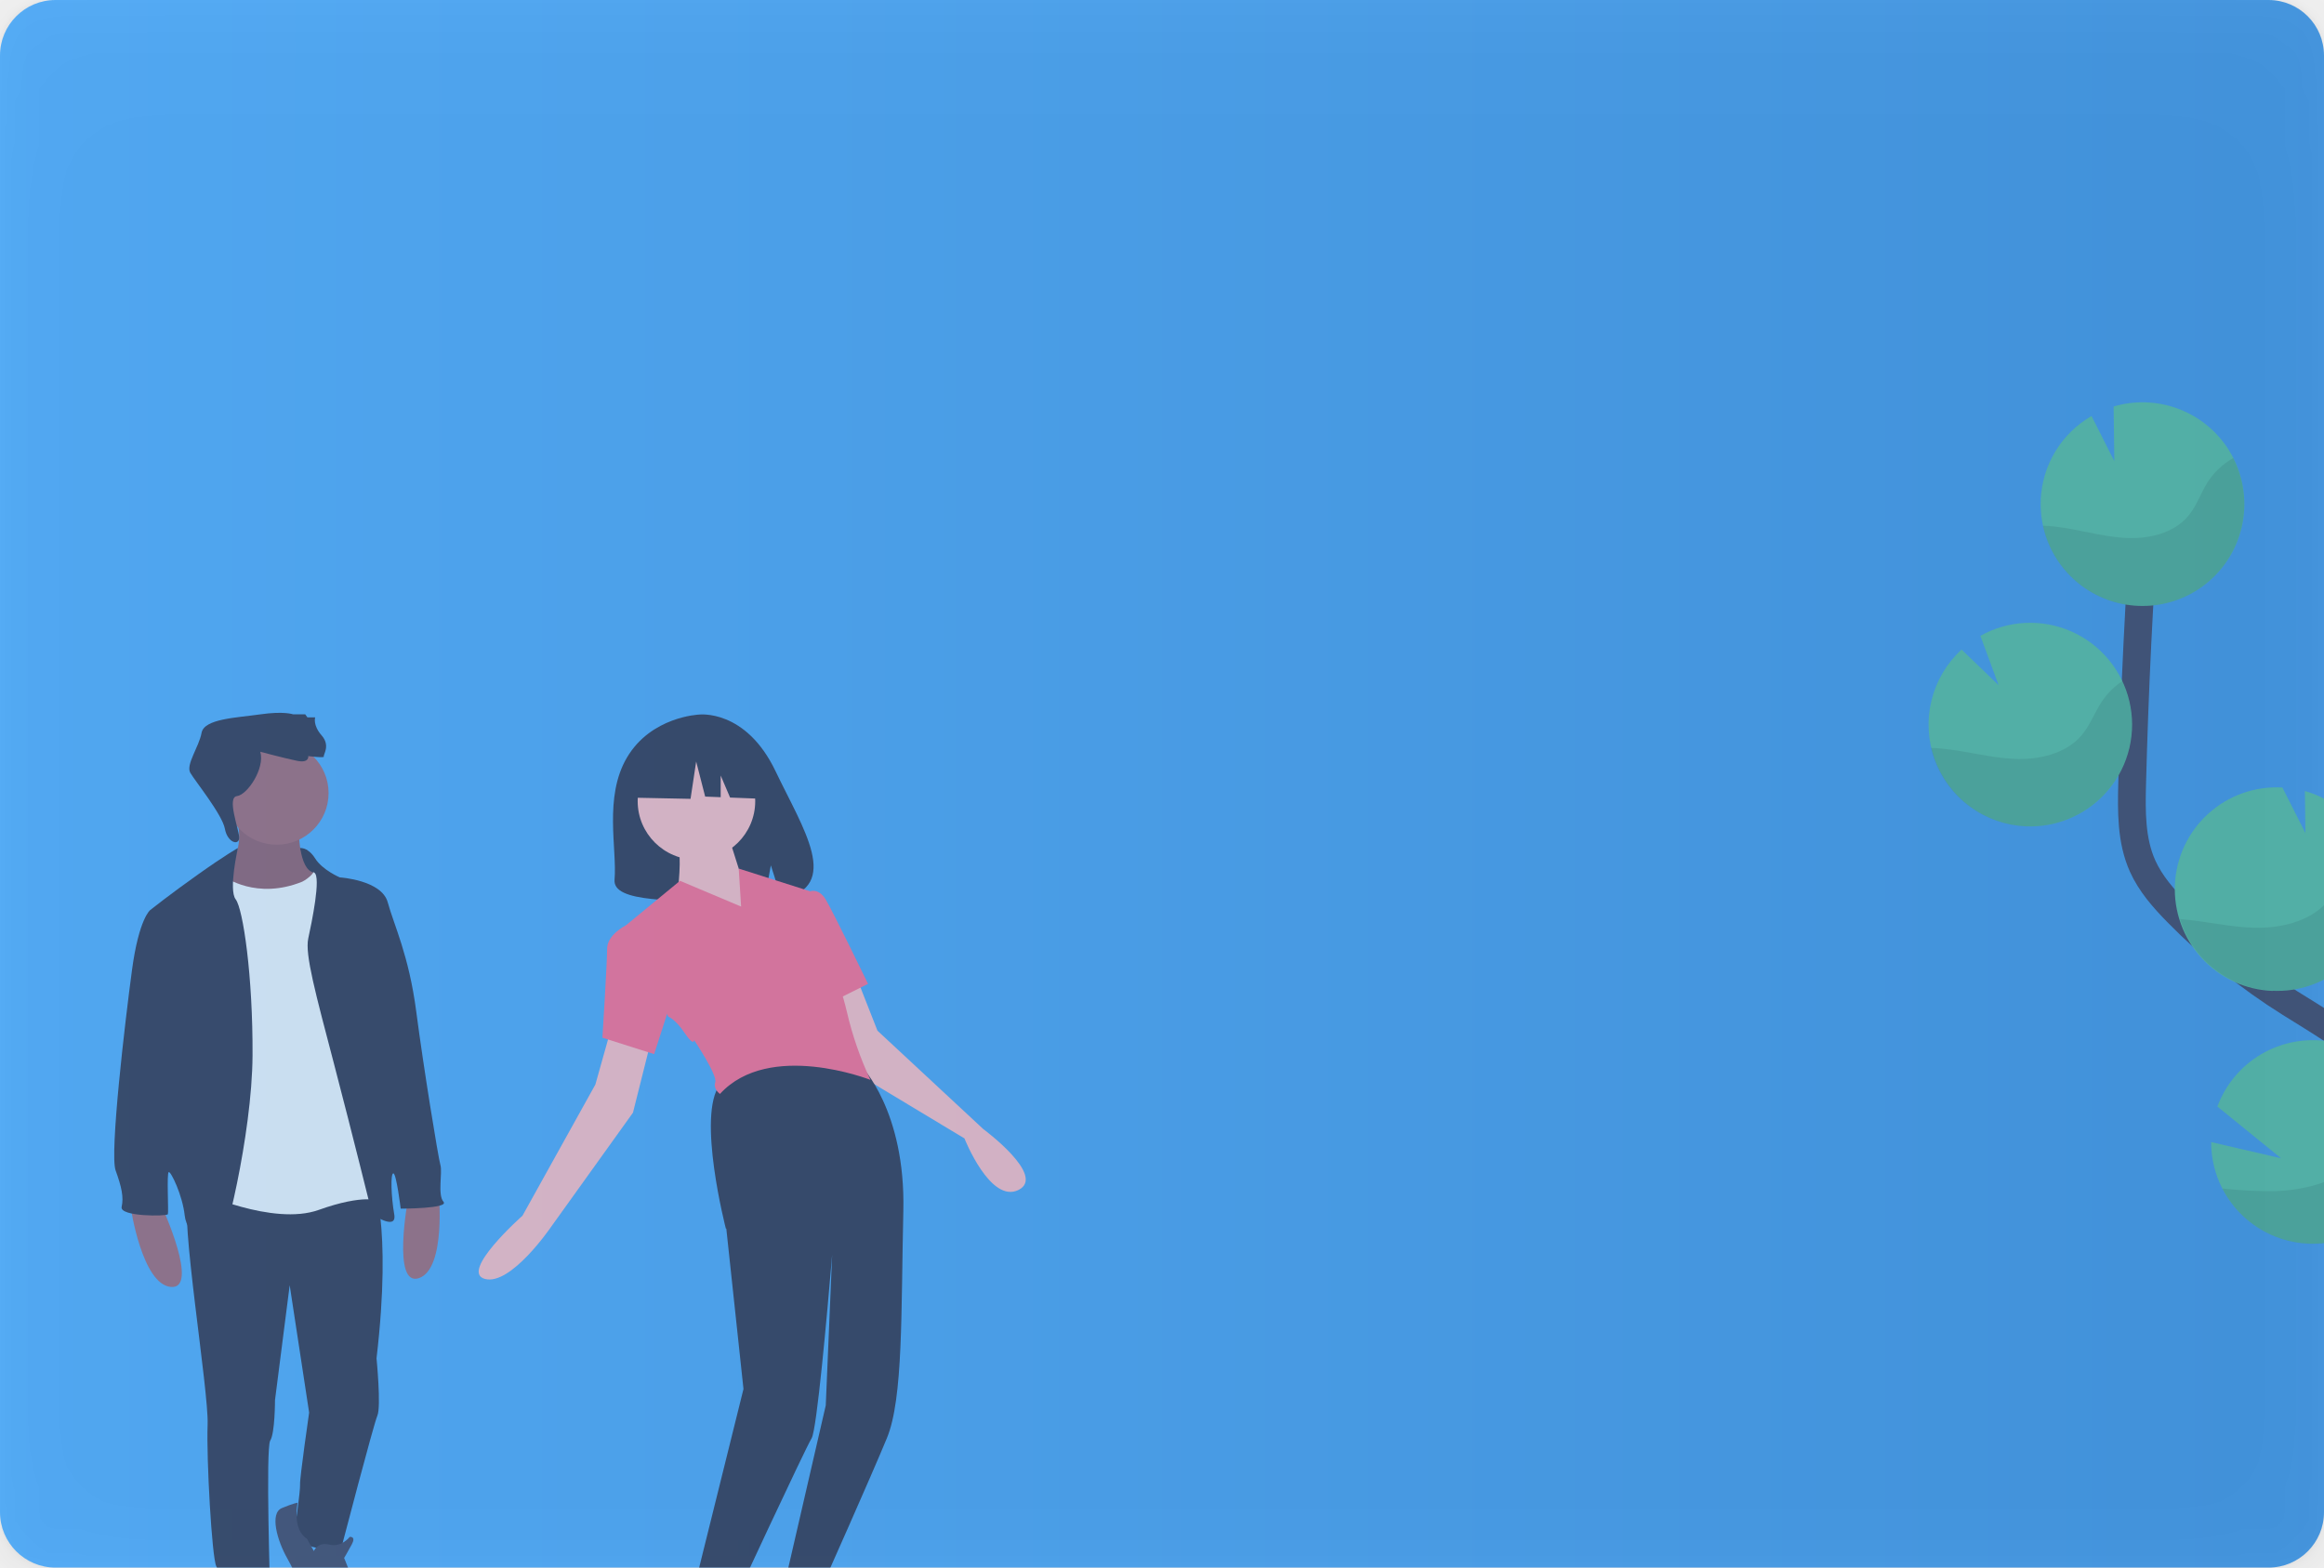
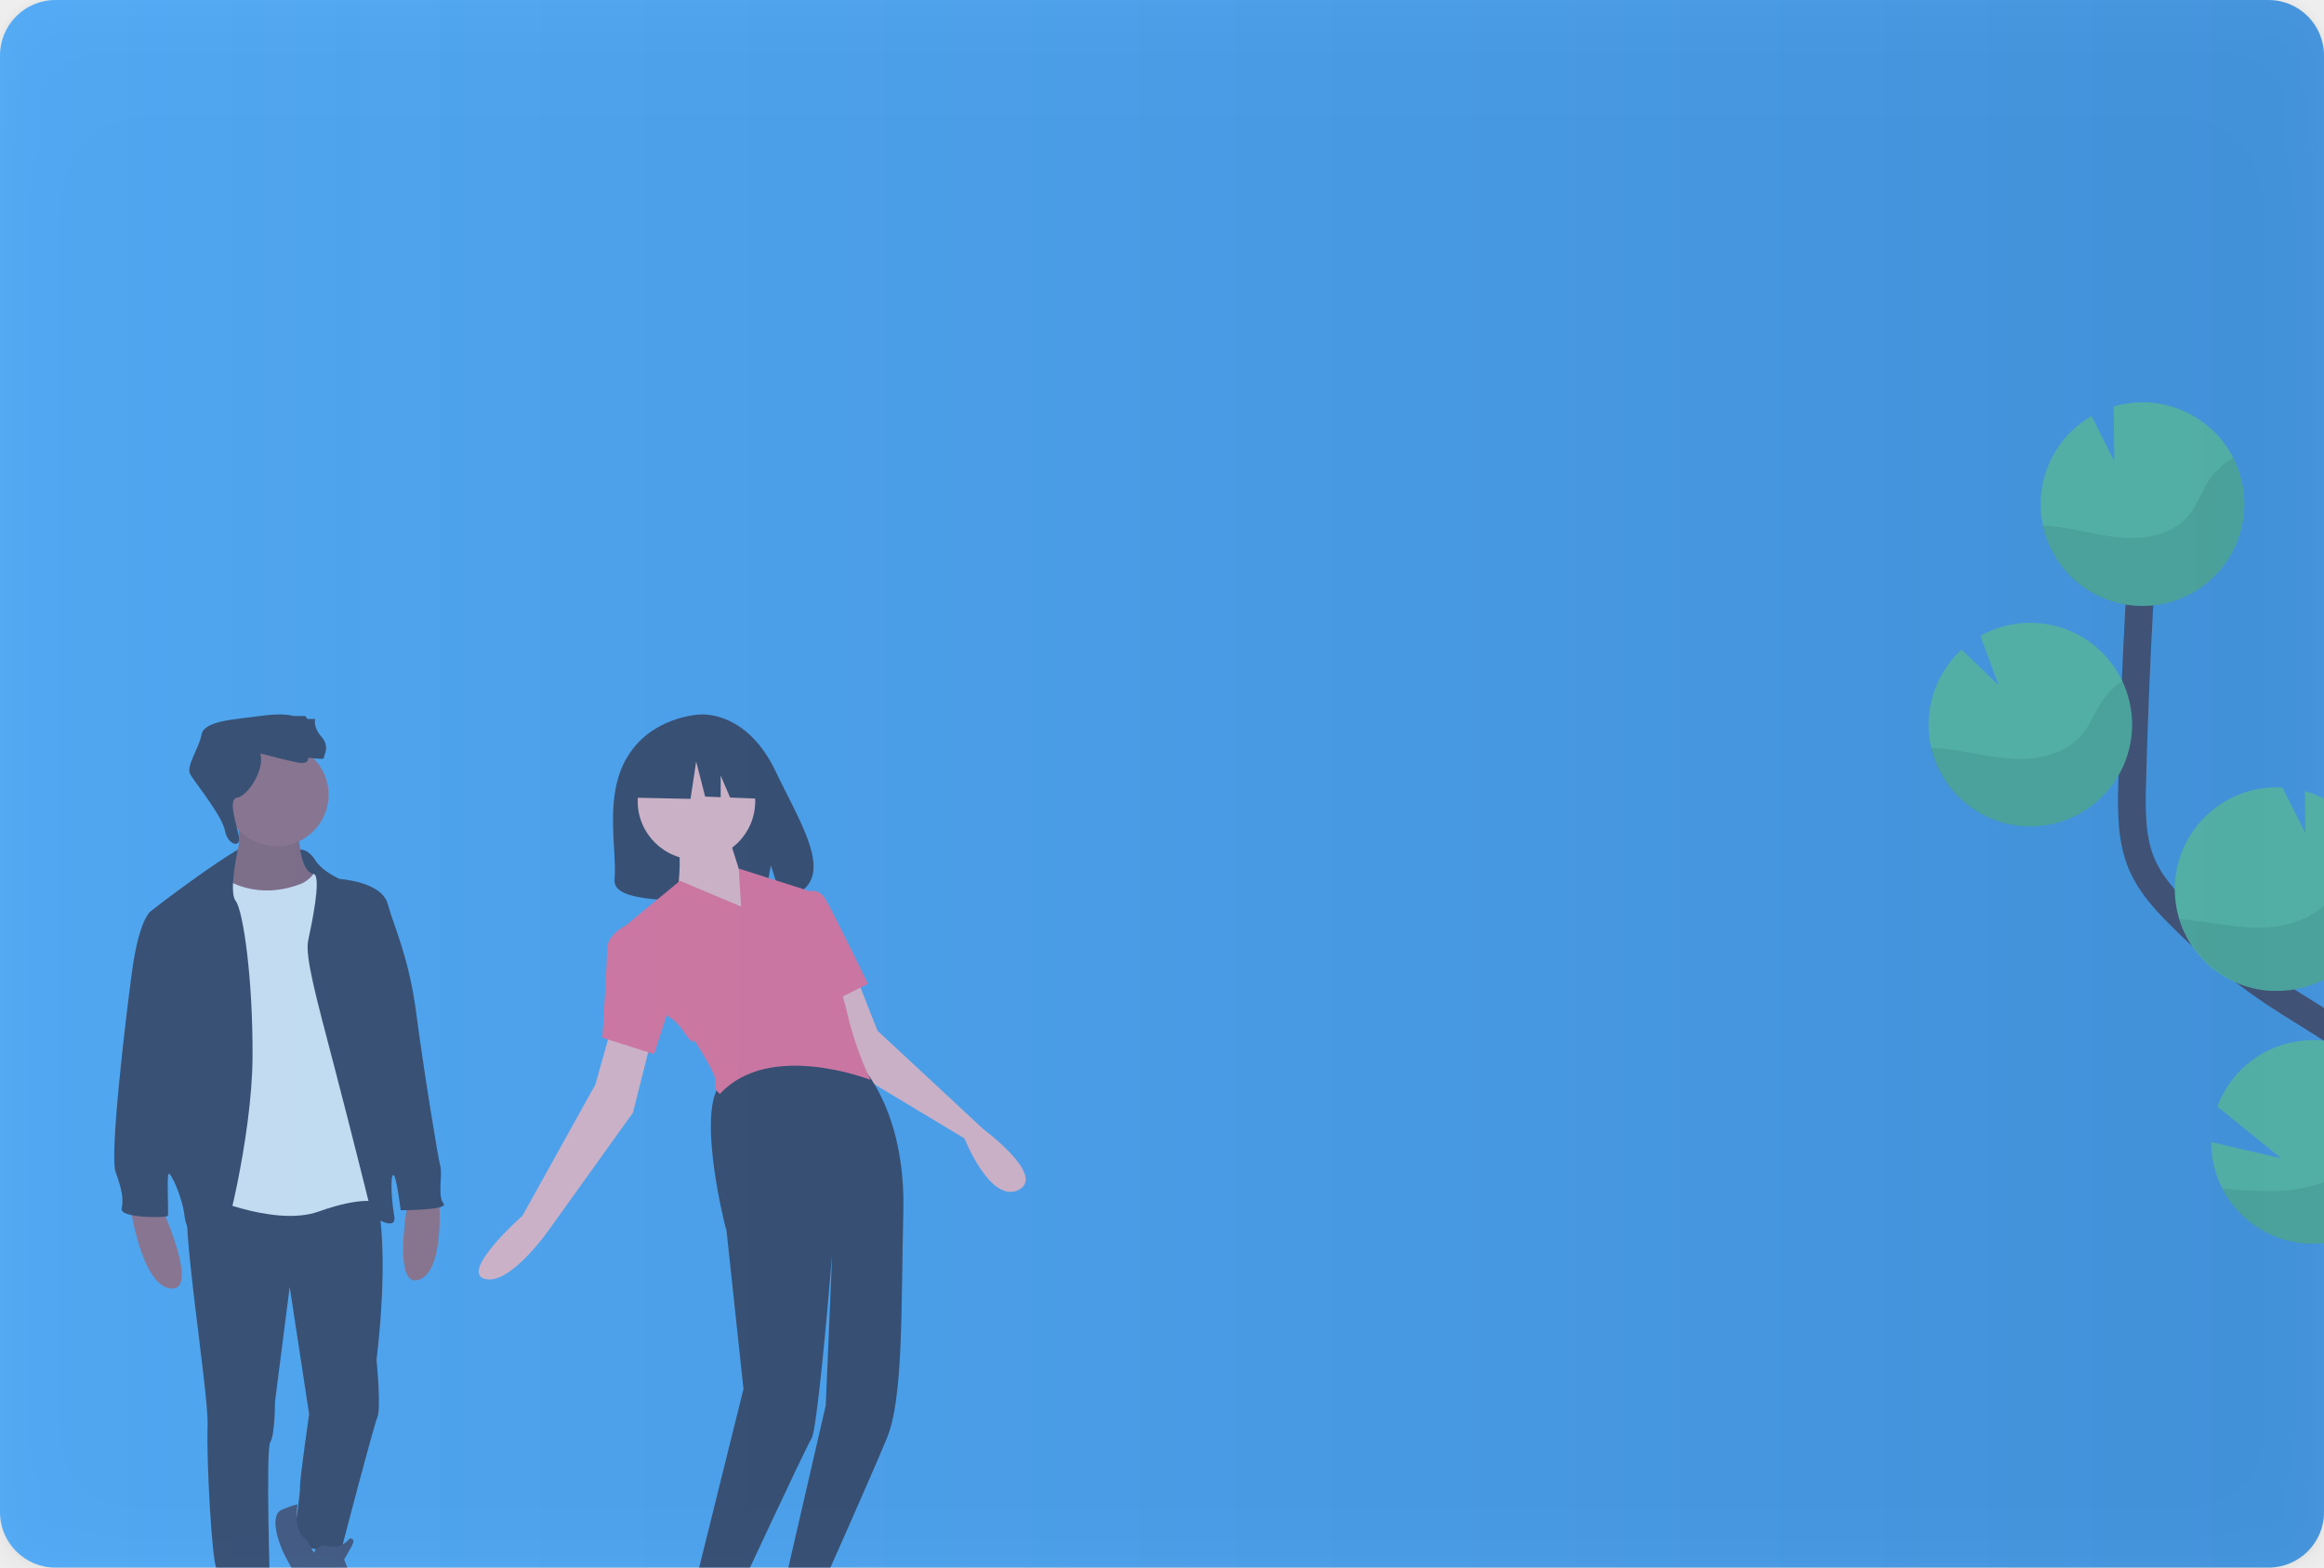
<svg xmlns="http://www.w3.org/2000/svg" width="335" height="226" viewBox="0 0 335 226" fill="none">
  <g filter="url(#filter0_ddd)">
    <rect width="335" height="226" rx="8" fill="url(#paint0_linear)" fill-opacity="0.75" />
  </g>
  <mask id="mask0" mask-type="alpha" maskUnits="userSpaceOnUse" x="0" y="0" width="335" height="226">
    <rect width="335" height="226" rx="8" fill="url(#paint1_linear)" fill-opacity="0.75" />
  </mask>
  <g mask="url(#mask0)">
    <path d="M309.316 72.7C308.349 86.1 307.693 99.519 307.347 112.955C307.242 116.978 307.196 121.171 308.85 124.853C309.999 127.406 311.882 129.545 313.851 131.547C318.738 136.533 324.199 140.924 330.12 144.626C338.106 149.62 348.095 155.179 348.246 164.59C348.351 171.152 343.396 176.514 339.34 181.653C335.284 186.791 339.754 193.853 342.864 199.615C348.91 209.91 353.4 226.6 355 211" stroke="#3F3D56" stroke-width="4" stroke-miterlimit="10" />
    <path d="M294.169 71.998C294.282 69.54 295.012 67.15 296.292 65.049C297.572 62.947 299.361 61.202 301.493 59.975L304.774 66.478L304.676 58.603C307.661 57.72 310.849 57.809 313.78 58.856C316.711 59.903 319.233 61.855 320.983 64.429C322.732 67.003 323.618 70.067 323.513 73.178C323.408 76.288 322.316 79.285 320.397 81.735C318.477 84.185 315.828 85.962 312.833 86.808C309.838 87.654 306.651 87.527 303.733 86.444C300.815 85.361 298.317 83.379 296.599 80.783C294.881 78.188 294.032 75.113 294.176 72.004L294.169 71.998Z" fill="#57B894" />
    <path d="M320.341 171.343C321.88 174.337 324.403 176.711 327.485 178.066C330.567 179.421 334.021 179.675 337.268 178.785C340.515 177.895 343.358 175.916 345.319 173.179C347.28 170.442 348.24 167.114 348.038 163.754C347.837 160.393 346.485 157.204 344.211 154.721C341.937 152.238 338.879 150.613 335.548 150.118C332.218 149.623 328.819 150.288 325.921 152.002C323.023 153.715 320.803 156.374 319.632 159.53L328.82 166.992L318.733 164.656C318.728 166.981 319.28 169.274 320.341 171.343Z" fill="#57B894" />
    <path d="M327.592 142.841C331.192 143.007 334.728 141.843 337.525 139.571C340.322 137.298 342.186 134.076 342.761 130.518C343.336 126.96 342.582 123.315 340.642 120.277C338.703 117.239 335.714 115.02 332.245 114.044L332.323 120.095L329.003 113.532H328.963C327.029 113.428 325.094 113.707 323.268 114.354C321.443 115.001 319.763 116.003 318.327 117.302C316.89 118.601 315.725 120.171 314.897 121.922C314.07 123.674 313.598 125.571 313.507 127.506C313.417 129.44 313.71 131.374 314.37 133.195C315.03 135.016 316.044 136.688 317.353 138.115C318.662 139.542 320.241 140.697 321.998 141.511C323.755 142.326 325.656 142.784 327.592 142.861V142.841Z" fill="#57B894" />
    <path d="M291.958 119.13C294.229 119.238 296.494 118.817 298.575 117.9C300.656 116.983 302.495 115.596 303.948 113.846C305.401 112.097 306.428 110.035 306.947 107.821C307.467 105.607 307.465 103.303 306.942 101.09C306.419 98.877 305.389 96.816 303.934 95.069C302.478 93.322 300.637 91.937 298.554 91.023C296.472 90.109 294.206 89.692 291.935 89.803C289.664 89.915 287.45 90.552 285.467 91.666L288.092 98.773L282.757 93.648C280.621 95.607 279.113 98.155 278.422 100.97C277.732 103.785 277.891 106.742 278.878 109.467C279.866 112.193 281.638 114.564 283.971 116.284C286.305 118.004 289.095 118.994 291.99 119.13H291.958Z" fill="#57B894" />
    <path opacity="0.1" d="M296.138 75.909C299.531 76.277 302.825 77.333 306.224 77.543C309.624 77.753 313.358 76.939 315.504 74.295C316.666 72.871 317.243 71.072 318.221 69.517C319.151 68.074 320.419 66.88 321.916 66.039C322.861 67.9 323.399 69.941 323.494 72.026C323.588 74.111 323.237 76.192 322.463 78.131C321.69 80.069 320.512 81.821 319.008 83.268C317.504 84.715 315.708 85.825 313.742 86.524C311.775 87.222 309.682 87.493 307.602 87.319C305.522 87.145 303.503 86.529 301.68 85.513C299.857 84.496 298.271 83.103 297.029 81.425C295.787 79.748 294.917 77.825 294.477 75.784C295.035 75.804 295.586 75.843 296.138 75.909Z" fill="black" />
    <path opacity="0.1" d="M291.957 119.13C294.487 119.248 297.004 118.709 299.264 117.566C301.525 116.424 303.451 114.716 304.856 112.61C306.262 110.503 307.098 108.068 307.285 105.543C307.472 103.017 307.003 100.486 305.923 98.196C304.754 98.977 303.751 99.98 302.97 101.149C301.926 102.724 301.29 104.548 300.062 105.999C297.779 108.689 293.867 109.569 290.323 109.405C286.78 109.241 283.367 108.236 279.823 107.915C279.331 107.869 278.839 107.836 278.34 107.823C279.071 110.933 280.795 113.719 283.253 115.76C285.71 117.8 288.767 118.984 291.957 119.13Z" fill="black" />
    <path opacity="0.1" d="M327.591 142.841C330.096 142.958 332.589 142.431 334.832 141.312C337.076 140.192 338.996 138.516 340.408 136.444C341.82 134.371 342.678 131.972 342.899 129.474C343.121 126.976 342.699 124.464 341.674 122.175C340.464 122.97 339.411 123.982 338.57 125.161C337.428 126.769 336.72 128.62 335.381 130.109C332.907 132.866 328.746 133.837 324.992 133.752C321.356 133.666 317.858 132.78 314.242 132.498C315.131 135.387 316.891 137.931 319.28 139.782C321.669 141.633 324.572 142.701 327.591 142.841Z" fill="black" />
    <path opacity="0.1" d="M320.341 171.343C322.056 174.688 324.989 177.248 328.535 178.495C332.081 179.742 335.971 179.581 339.402 178.046C342.833 176.51 345.545 173.717 346.978 170.241C348.411 166.766 348.456 162.873 347.104 159.366C345.893 160.159 344.807 161.128 343.881 162.24C342.484 163.94 341.565 165.869 339.944 167.451C336.945 170.398 332.101 171.612 327.79 171.73C325.302 171.743 322.815 171.614 320.341 171.343Z" fill="black" />
  </g>
  <mask id="mask1" mask-type="alpha" maskUnits="userSpaceOnUse" x="0" y="0" width="335" height="226">
-     <rect width="335" height="226" rx="8" fill="url(#paint2_linear)" fill-opacity="0.75" />
+     <rect width="335" height="226" rx="8" fill="white" />
  </mask>
  <g mask="url(#mask1)">
-     <path d="M90.372 109.219C93.858 103.298 100.756 103.022 100.756 103.022C100.756 103.022 107.478 102.159 111.79 111.175C115.809 119.58 121.356 127.694 112.683 129.662L111.117 124.762L110.146 130.027C108.912 130.116 107.673 130.137 106.435 130.09C97.147 129.789 88.302 130.179 88.587 126.829C88.965 122.377 87.017 114.915 90.372 109.219Z" fill="#2F2E41" />
-     <path d="M123.436 140.829L126.486 148.594L141.735 162.775C141.735 162.775 150.885 169.527 146.818 171.553C142.752 173.578 139.024 164.125 139.024 164.125L122.758 154.334L119.369 143.192L123.436 140.829Z" fill="#FFB8B8" />
-     <path d="M118.352 226.923L115.303 234.688H110.897L114.625 225.572L118.352 226.923Z" fill="#FFB8B8" />
-     <path d="M105.477 231.649L99.716 230.299L107.171 200.251L104.696 177.13L104.629 177.123C104.629 177.123 100.393 160.749 103.782 156.36C107.171 151.971 124.115 153.659 124.115 153.659C124.115 153.659 130.553 160.074 130.214 174.591C129.876 189.109 130.214 201.601 127.842 207.341C125.47 213.08 118.693 228.273 118.693 228.273L113.271 227.598L119.032 202.614L119.953 180.896C119.22 189.599 117.744 206.102 116.998 207.341C115.982 209.029 105.477 231.649 105.477 231.649Z" fill="#2F2E41" />
-     <path d="M88.192 147.919L85.82 156.359L75.315 175.266C75.315 175.266 66.165 183.369 69.893 184.382C73.621 185.395 79.381 176.954 79.381 176.954L91.242 160.411L94.292 148.257L88.192 147.919Z" fill="#FFB8B8" />
-     <path d="M100.392 123.948C95.713 123.948 91.92 120.169 91.92 115.507C91.92 110.846 95.713 107.067 100.392 107.067C105.071 107.067 108.864 110.846 108.864 115.507C108.864 120.169 105.071 123.948 100.392 123.948Z" fill="#FFB8B8" />
-     <path d="M104.798 119.896L106.831 126.311L110.22 133.739L97.681 128.675C97.681 128.675 98.359 123.273 97.681 121.922L104.798 119.896Z" fill="#FFB8B8" />
-     <path d="M90.227 133.401L98.021 126.986L106.831 130.7L106.486 125.222L115.887 128.213L117.337 128.674L119.37 139.141C119.37 139.141 120.725 140.154 122.081 145.893C122.863 149.266 123.999 152.548 125.47 155.684C125.47 155.684 110.898 149.945 103.782 157.71C103.782 157.71 102.765 157.035 103.104 156.022C103.443 155.009 100.054 149.945 100.054 149.945C100.054 149.945 100.054 150.957 98.698 148.932C97.343 146.906 96.326 146.568 96.326 146.568L90.227 133.401Z" fill="#FF6584" />
-     <path d="M115.302 129.688L116.783 128.499C116.783 128.499 118.013 127.999 119.03 129.688C120.047 131.376 125.13 141.842 125.13 141.842L119.03 144.881L115.302 129.688Z" fill="#FF6584" />
-     <path d="M94.971 133.064L90.226 133.401C90.226 133.401 87.515 134.752 87.515 136.778C87.515 138.803 86.838 149.607 86.838 149.607L94.293 151.971L97.343 142.517L94.971 133.064Z" fill="#FF6584" />
-     <path d="M91.913 108.648L98.729 105.06L108.14 106.528L110.087 115.17L105.24 114.983L103.886 111.808V114.931L101.649 114.844L100.351 109.789L99.54 115.17L91.589 115.007L91.913 108.648Z" fill="#2F2E41" />
-     <path d="M44.218 122.518C44.218 122.518 41.516 121.722 40.936 122.588C40.357 123.454 41.727 129.731 41.727 129.731L47.681 130.091L45.603 124.865L44.218 122.518Z" fill="#2F2E41" />
-     <path d="M23.389 174.064C23.389 174.064 28.806 185.91 24.634 185.538C20.462 185.166 18.843 174.064 18.843 174.064H23.389Z" fill="#A0616A" />
-     <path d="M58.82 172.83C58.82 172.83 56.443 185.63 60.401 184.263C64.358 182.896 63.23 171.734 63.23 171.734L58.82 172.83Z" fill="#A0616A" />
-     <path d="M43.066 119.548C43.066 119.548 43.004 125.502 45.308 125.812C47.612 126.122 44 129.285 44 129.285L39.89 130.091L33.975 129.657L31.359 126.308C31.359 126.308 35.967 124.137 33.975 117.377L43.066 119.548Z" fill="#A0616A" />
-     <path opacity="0.1" d="M43.066 119.548C43.066 119.548 43.004 125.502 45.308 125.812C47.612 126.122 44 129.285 44 129.285L39.89 130.091L33.975 129.657L31.359 126.308C31.359 126.308 35.967 124.137 33.975 117.377L43.066 119.548Z" fill="black" />
-     <path d="M53.652 169.909C53.652 169.909 56.579 176.173 54.275 195.833C54.275 195.833 54.96 202.78 54.4 204.082C53.839 205.385 49.231 223.06 49.231 223.06C49.231 223.06 43.315 224.363 42.506 220.456C42.506 220.456 43.315 214.874 43.253 214.005C43.191 213.137 44.561 203.648 44.561 203.648L41.759 185.29L39.641 201.849C39.641 201.849 39.641 206.625 38.956 207.679C38.271 208.734 38.956 229.945 38.956 229.945C38.956 229.945 40.887 233.17 37.96 233.232C35.033 233.294 32.418 233.17 32.169 231.123C31.92 229.076 31.795 227.03 31.172 225.789C30.55 224.549 29.74 210.346 29.927 205.385C30.114 200.423 25.817 174.932 27.187 172.266C28.557 169.599 53.652 169.909 53.652 169.909Z" fill="#2F2E41" />
-     <path d="M39.89 121.781C44.017 121.781 47.363 118.449 47.363 114.338C47.363 110.228 44.017 106.896 39.89 106.896C35.763 106.896 32.418 110.228 32.418 114.338C32.418 118.449 35.763 121.781 39.89 121.781Z" fill="#A0616A" />
-     <path d="M32.418 126.432C32.418 126.432 36.964 129.781 43.565 127.114C43.565 127.114 45.744 126.06 45.557 124.448C45.37 122.835 50.103 137.41 50.103 137.41L54.898 162.776L54.649 173.134C54.649 173.134 52.532 172.079 45.931 174.436C39.33 176.793 28.557 171.769 28.557 171.769L28.931 145.162L29.305 129.657L30.301 126.246C30.301 126.246 30.799 125.316 32.418 126.432Z" fill="#F2F2F2" />
-     <path d="M43.272 122.269C43.272 122.269 44.372 122.091 45.431 123.765C46.489 125.44 48.98 126.494 48.98 126.494C48.98 126.494 55.02 126.866 55.892 130.091C56.764 133.316 58.944 137.72 60.002 145.845C61.061 153.969 63.178 166.932 63.489 167.986C63.801 169.04 63.053 172.265 63.925 173.258C64.797 174.25 57.76 174.25 57.76 174.25C57.76 174.25 57.138 169.164 56.702 169.164C56.266 169.164 56.391 172.575 56.826 175.056C57.262 177.537 53.651 175.056 53.651 175.056C53.651 175.056 50.848 163.707 48.171 153.473C45.493 143.24 43.936 137.596 44.434 135.301C44.933 133.006 46.303 126.432 45.306 125.812C44.31 125.192 43.272 122.269 43.272 122.269Z" fill="#2F2E41" />
-     <path d="M34.293 122.263C34.293 122.263 32.666 123.145 28.557 126.06C24.447 128.975 21.645 131.208 21.645 131.208C21.645 131.208 20.026 132.448 19.029 139.829C18.033 147.209 15.791 166.311 16.663 168.73C17.535 171.149 17.846 172.575 17.535 174.002C17.223 175.428 24.073 175.366 24.198 175.056C24.322 174.746 24.011 169.102 24.322 168.978C24.634 168.854 26.315 172.327 26.626 175.242C26.938 178.157 30.549 180.452 31.359 180.452C32.168 180.452 36.34 163.645 36.403 152.171C36.465 140.697 35.033 131.022 33.974 129.657C32.916 128.293 34.293 122.263 34.293 122.263Z" fill="#2F2E41" />
-     <path d="M45.245 223.618C45.245 223.618 45.743 222.254 47.487 222.688C49.23 223.122 50.413 221.572 50.413 221.572C50.413 221.572 51.347 221.448 50.725 222.626C50.102 223.805 49.604 224.611 49.604 224.611C49.604 224.611 53.34 233.108 50.912 235.154C48.483 237.201 45.681 235.961 45.681 235.961C45.681 235.961 42.941 234.038 43.066 228.952C43.066 228.952 42.941 227.34 41.446 224.735C39.952 222.13 38.831 218.161 40.637 217.416C42.443 216.672 42.908 216.645 42.908 216.645C42.908 216.645 42.062 220.494 44.245 221.839L45.245 223.618Z" fill="#3F3D56" />
-     <path d="M37.524 108.384C37.524 108.384 41.011 109.314 42.817 109.687C44.623 110.059 44.436 109.004 44.436 109.004C44.436 109.004 46.802 109.314 46.678 109.066C46.553 108.818 47.674 107.516 46.366 106.027C45.058 104.539 45.432 103.422 45.432 103.422H44.311L44 102.988H42.256C42.256 102.988 40.949 102.492 37.524 102.988C34.099 103.485 29.428 103.609 29.055 105.655C28.681 107.702 26.751 110.245 27.436 111.423C28.121 112.602 32.044 117.439 32.417 119.486C32.791 121.533 34.536 121.987 34.473 120.706C34.41 119.424 32.667 114.958 34.161 114.772C35.656 114.586 38.209 110.803 37.524 108.384Z" fill="#2F2E41" />
+     <g opacity="0.7">
+       <path d="M90.372 109.219C93.858 103.298 100.756 103.022 100.756 103.022C100.756 103.022 107.478 102.159 111.79 111.175C115.809 119.58 121.356 127.694 112.683 129.662L111.117 124.762L110.146 130.027C108.912 130.116 107.673 130.137 106.435 130.09C97.147 129.789 88.302 130.179 88.587 126.829C88.965 122.377 87.017 114.915 90.372 109.219Z" fill="#2F2E41" />
+       <path d="M123.436 140.829L126.486 148.594L141.735 162.775C141.735 162.775 150.885 169.527 146.818 171.553C142.752 173.578 139.024 164.125 139.024 164.125L122.758 154.334L119.369 143.192L123.436 140.829Z" fill="#FFB8B8" />
+       <path d="M118.352 226.923L115.303 234.688H110.897L114.625 225.572L118.352 226.923Z" fill="#FFB8B8" />
+       <path d="M105.477 231.649L99.716 230.299L107.171 200.251L104.696 177.13L104.629 177.123C104.629 177.123 100.393 160.749 103.782 156.36C107.171 151.971 124.115 153.659 124.115 153.659C124.115 153.659 130.553 160.074 130.214 174.591C129.876 189.109 130.214 201.601 127.842 207.341C125.47 213.08 118.693 228.273 118.693 228.273L113.271 227.598L119.032 202.614L119.953 180.896C119.22 189.599 117.744 206.102 116.998 207.341C115.982 209.029 105.477 231.649 105.477 231.649Z" fill="#2F2E41" />
+       <path d="M88.192 147.919L85.82 156.359L75.315 175.266C75.315 175.266 66.165 183.369 69.893 184.382C73.621 185.395 79.381 176.954 79.381 176.954L91.242 160.411L94.292 148.257L88.192 147.919Z" fill="#FFB8B8" />
+       <path d="M100.392 123.948C95.713 123.948 91.92 120.169 91.92 115.507C91.92 110.846 95.713 107.067 100.392 107.067C105.071 107.067 108.864 110.846 108.864 115.507C108.864 120.169 105.071 123.948 100.392 123.948Z" fill="#FFB8B8" />
+       <path d="M104.798 119.896L106.831 126.311L110.22 133.739L97.681 128.675C97.681 128.675 98.359 123.273 97.681 121.922L104.798 119.896Z" fill="#FFB8B8" />
+       <path d="M90.227 133.401L98.021 126.986L106.831 130.7L106.486 125.222L115.887 128.213L117.337 128.674L119.37 139.141C119.37 139.141 120.725 140.154 122.081 145.893C122.863 149.266 123.999 152.548 125.47 155.684C125.47 155.684 110.898 149.945 103.782 157.71C103.782 157.71 102.765 157.035 103.104 156.022C103.443 155.009 100.054 149.945 100.054 149.945C100.054 149.945 100.054 150.957 98.698 148.932C97.343 146.906 96.326 146.568 96.326 146.568L90.227 133.401Z" fill="#FF6584" />
+       <path d="M115.302 129.688L116.783 128.499C116.783 128.499 118.013 127.999 119.03 129.688C120.047 131.376 125.13 141.842 125.13 141.842L119.03 144.881L115.302 129.688Z" fill="#FF6584" />
+       <path d="M94.971 133.064L90.226 133.401C90.226 133.401 87.515 134.752 87.515 136.778C87.515 138.803 86.838 149.607 86.838 149.607L94.293 151.971L97.343 142.517L94.971 133.064Z" fill="#FF6584" />
+       <path d="M91.913 108.648L98.729 105.06L108.14 106.528L110.087 115.17L105.24 114.983L103.886 111.808V114.931L101.649 114.844L100.351 109.789L99.54 115.17L91.589 115.007L91.913 108.648Z" fill="#2F2E41" />
+     </g>
+     <g opacity="0.7">
+       <path d="M44.218 122.75C44.218 122.75 41.516 121.954 40.936 122.82C40.357 123.686 41.727 129.963 41.727 129.963L47.681 130.323L45.603 125.097L44.218 122.75Z" fill="#2F2E41" />
+       <path d="M23.389 174.296C23.389 174.296 28.806 186.142 24.634 185.77C20.462 185.398 18.843 174.296 18.843 174.296H23.389Z" fill="#A0616A" />
+       <path d="M58.82 173.062C58.82 173.062 56.443 185.862 60.401 184.495C64.358 183.128 63.23 171.966 63.23 171.966L58.82 173.062Z" fill="#A0616A" />
+       <path d="M43.066 119.78C43.066 119.78 43.004 125.734 45.308 126.044C47.612 126.354 44 129.517 44 129.517L39.89 130.324L33.975 129.889L31.359 126.54C31.359 126.54 35.967 124.37 33.975 117.609L43.066 119.78Z" fill="#A0616A" />
+       <path opacity="0.1" d="M43.066 119.78C43.066 119.78 43.004 125.734 45.308 126.044C47.612 126.354 44 129.517 44 129.517L39.89 130.324L33.975 129.889L31.359 126.54C31.359 126.54 35.967 124.37 33.975 117.609L43.066 119.78Z" fill="black" />
+       <path d="M53.652 170.141C53.652 170.141 56.579 176.405 54.275 196.066C54.275 196.066 54.96 203.012 54.4 204.314C53.839 205.617 49.231 223.293 49.231 223.293C49.231 223.293 43.315 224.595 42.506 220.688C42.506 220.688 43.315 215.106 43.253 214.238C43.191 213.369 44.561 203.88 44.561 203.88L41.759 185.522L39.641 202.082C39.641 202.082 39.641 206.857 38.956 207.912C38.271 208.966 38.956 230.177 38.956 230.177C38.956 230.177 40.887 233.402 37.96 233.464C35.033 233.526 32.418 233.402 32.169 231.355C31.92 229.309 31.795 227.262 31.172 226.022C30.55 224.781 29.74 210.578 29.927 205.617C30.114 200.655 25.817 175.165 27.187 172.498C28.557 169.831 53.652 170.141 53.652 170.141Z" fill="#2F2E41" />
+       <path d="M39.89 122.013C44.017 122.013 47.363 118.681 47.363 114.57C47.363 110.46 44.017 107.128 39.89 107.128C35.763 107.128 32.418 110.46 32.418 114.57C32.418 118.681 35.763 122.013 39.89 122.013Z" fill="#A0616A" />
+       <path d="M32.418 126.664C32.418 126.664 36.964 130.014 43.565 127.347C43.565 127.347 45.744 126.292 45.557 124.68C45.37 123.067 50.103 137.642 50.103 137.642L54.898 163.009L54.649 173.366C54.649 173.366 52.532 172.312 45.931 174.668C39.33 177.025 28.557 172.002 28.557 172.002L28.931 145.395L29.305 129.889L30.301 126.478C30.301 126.478 30.799 125.548 32.418 126.664Z" fill="#F2F2F2" />
+       <path d="M43.272 122.501C43.272 122.501 44.372 122.323 45.431 123.997C46.489 125.672 48.98 126.726 48.98 126.726C48.98 126.726 55.02 127.098 55.892 130.324C56.764 133.549 58.944 137.952 60.002 146.077C61.061 154.201 63.178 167.164 63.489 168.218C63.801 169.272 63.053 172.498 63.925 173.49C64.797 174.482 57.76 174.482 57.76 174.482C57.76 174.482 57.138 169.397 56.702 169.397C56.266 169.397 56.391 172.808 56.826 175.288C57.262 177.769 53.651 175.288 53.651 175.288C53.651 175.288 50.848 163.939 48.171 153.705C45.493 143.472 43.936 137.828 44.434 135.533C44.933 133.238 46.303 126.664 45.306 126.044C44.31 125.424 43.272 122.501 43.272 122.501Z" fill="#2F2E41" />
+       <path d="M34.293 122.495C34.293 122.495 32.666 123.377 28.557 126.292C24.447 129.207 21.645 131.44 21.645 131.44C21.645 131.44 20.026 132.68 19.029 140.061C18.033 147.441 15.791 166.544 16.663 168.962C17.535 171.381 17.846 172.808 17.535 174.234C17.223 175.661 24.073 175.599 24.198 175.288C24.322 174.978 24.011 169.335 24.322 169.21C24.634 169.086 26.315 172.56 26.626 175.475C26.938 178.39 30.549 180.684 31.359 180.684C32.168 180.684 36.34 163.877 36.403 152.403C36.465 140.929 35.033 131.254 33.974 129.889C32.916 128.525 34.293 122.495 34.293 122.495Z" fill="#2F2E41" />
+       <path d="M45.245 223.851C45.245 223.851 45.743 222.486 47.487 222.92C49.23 223.354 50.413 221.804 50.413 221.804C50.413 221.804 51.347 221.68 50.725 222.858C50.102 224.037 49.604 224.843 49.604 224.843C49.604 224.843 53.34 233.34 50.912 235.386C48.483 237.433 45.681 236.193 45.681 236.193C45.681 236.193 42.941 234.27 43.066 229.184C43.066 229.184 42.941 227.572 41.446 224.967C39.952 222.362 38.831 218.393 40.637 217.649C42.443 216.904 42.908 216.877 42.908 216.877C42.908 216.877 42.062 220.726 44.245 222.071L45.245 223.851Z" fill="#3F3D56" />
+       <path d="M37.524 108.616C37.524 108.616 41.011 109.547 42.817 109.919C44.623 110.291 44.436 109.237 44.436 109.237C44.436 109.237 46.802 109.547 46.678 109.299C46.553 109.05 47.674 107.748 46.366 106.26C45.058 104.771 45.432 103.655 45.432 103.655H44.311L44 103.221H42.256C42.256 103.221 40.949 102.724 37.524 103.221C34.099 103.717 29.428 103.841 29.055 105.887C28.681 107.934 26.751 110.477 27.436 111.655C28.121 112.834 32.044 117.671 32.417 119.718C32.791 121.765 34.536 122.219 34.473 120.938C34.41 119.656 32.667 115.19 34.161 115.004C35.656 114.818 38.209 111.035 37.524 108.616Z" fill="#2F2E41" />
+     </g>
  </g>
  <defs>
    <filter id="filter0_ddd" x="-20" y="-10" width="375" height="266" filterUnits="userSpaceOnUse" color-interpolation-filters="sRGB">
      <feFlood flood-opacity="0" result="BackgroundImageFix" />
      <feColorMatrix in="SourceAlpha" type="matrix" values="0 0 0 0 0 0 0 0 0 0 0 0 0 0 0 0 0 0 127 0" result="hardAlpha" />
      <feOffset />
      <feGaussianBlur stdDeviation="0.5" />
      <feColorMatrix type="matrix" values="0 0 0 0 0 0 0 0 0 0 0 0 0 0 0 0 0 0 0.05 0" />
      <feBlend mode="normal" in2="BackgroundImageFix" result="effect1_dropShadow" />
      <feColorMatrix in="SourceAlpha" type="matrix" values="0 0 0 0 0 0 0 0 0 0 0 0 0 0 0 0 0 0 127 0" result="hardAlpha" />
      <feOffset dy="2" />
      <feGaussianBlur stdDeviation="3" />
      <feColorMatrix type="matrix" values="0 0 0 0 0 0 0 0 0 0 0 0 0 0 0 0 0 0 0.05 0" />
      <feBlend mode="normal" in2="effect1_dropShadow" result="effect2_dropShadow" />
      <feColorMatrix in="SourceAlpha" type="matrix" values="0 0 0 0 0 0 0 0 0 0 0 0 0 0 0 0 0 0 127 0" result="hardAlpha" />
      <feOffset dy="10" />
      <feGaussianBlur stdDeviation="10" />
      <feColorMatrix type="matrix" values="0 0 0 0 0 0 0 0 0 0 0 0 0 0 0 0 0 0 0.05 0" />
      <feBlend mode="normal" in2="effect2_dropShadow" result="effect3_dropShadow" />
      <feBlend mode="normal" in="SourceGraphic" in2="effect3_dropShadow" result="shape" />
    </filter>
    <linearGradient id="paint0_linear" x1="0" y1="226" x2="335" y2="226" gradientUnits="userSpaceOnUse">
      <stop stop-color="#2699FB" />
      <stop offset="1" stop-color="#117BDB" />
    </linearGradient>
    <linearGradient id="paint1_linear" x1="0" y1="226" x2="335" y2="226" gradientUnits="userSpaceOnUse">
      <stop stop-color="#2699FB" />
      <stop offset="1" stop-color="#117BDB" />
    </linearGradient>
-     <linearGradient id="paint2_linear" x1="0" y1="226" x2="335" y2="226" gradientUnits="userSpaceOnUse">
-       <stop stop-color="#2699FB" />
-       <stop offset="1" stop-color="#117BDB" />
-     </linearGradient>
  </defs>
</svg>
